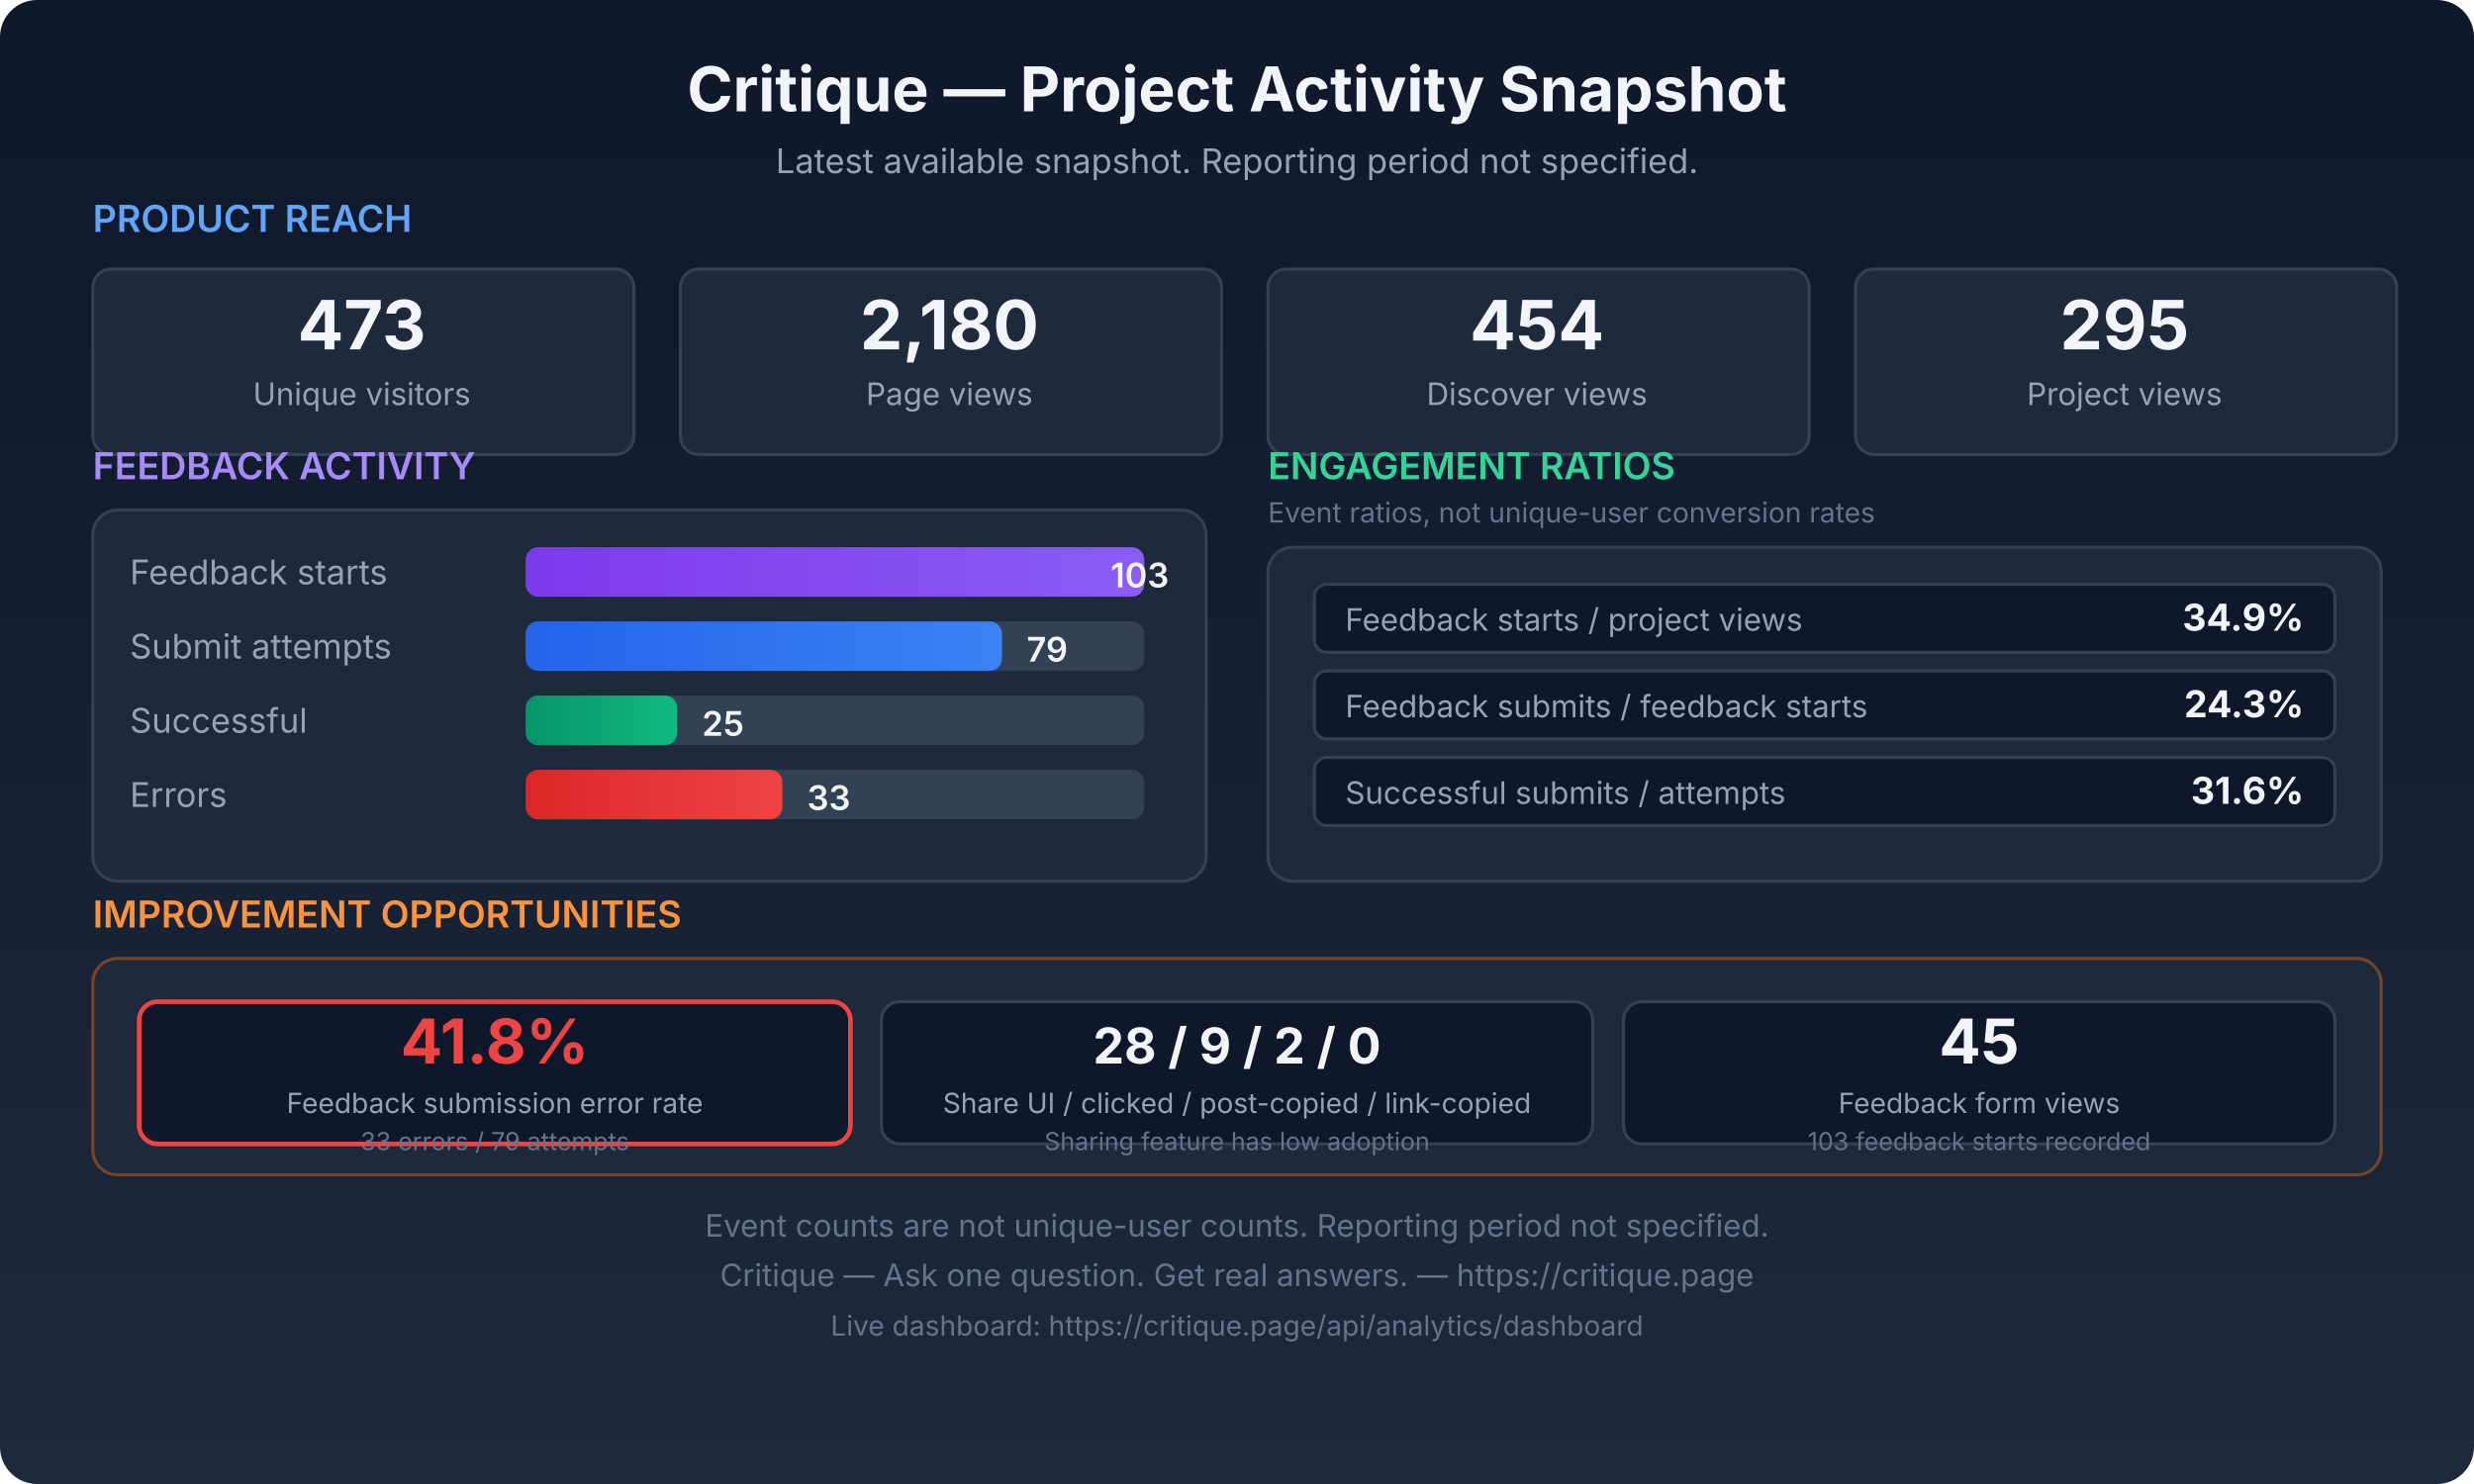
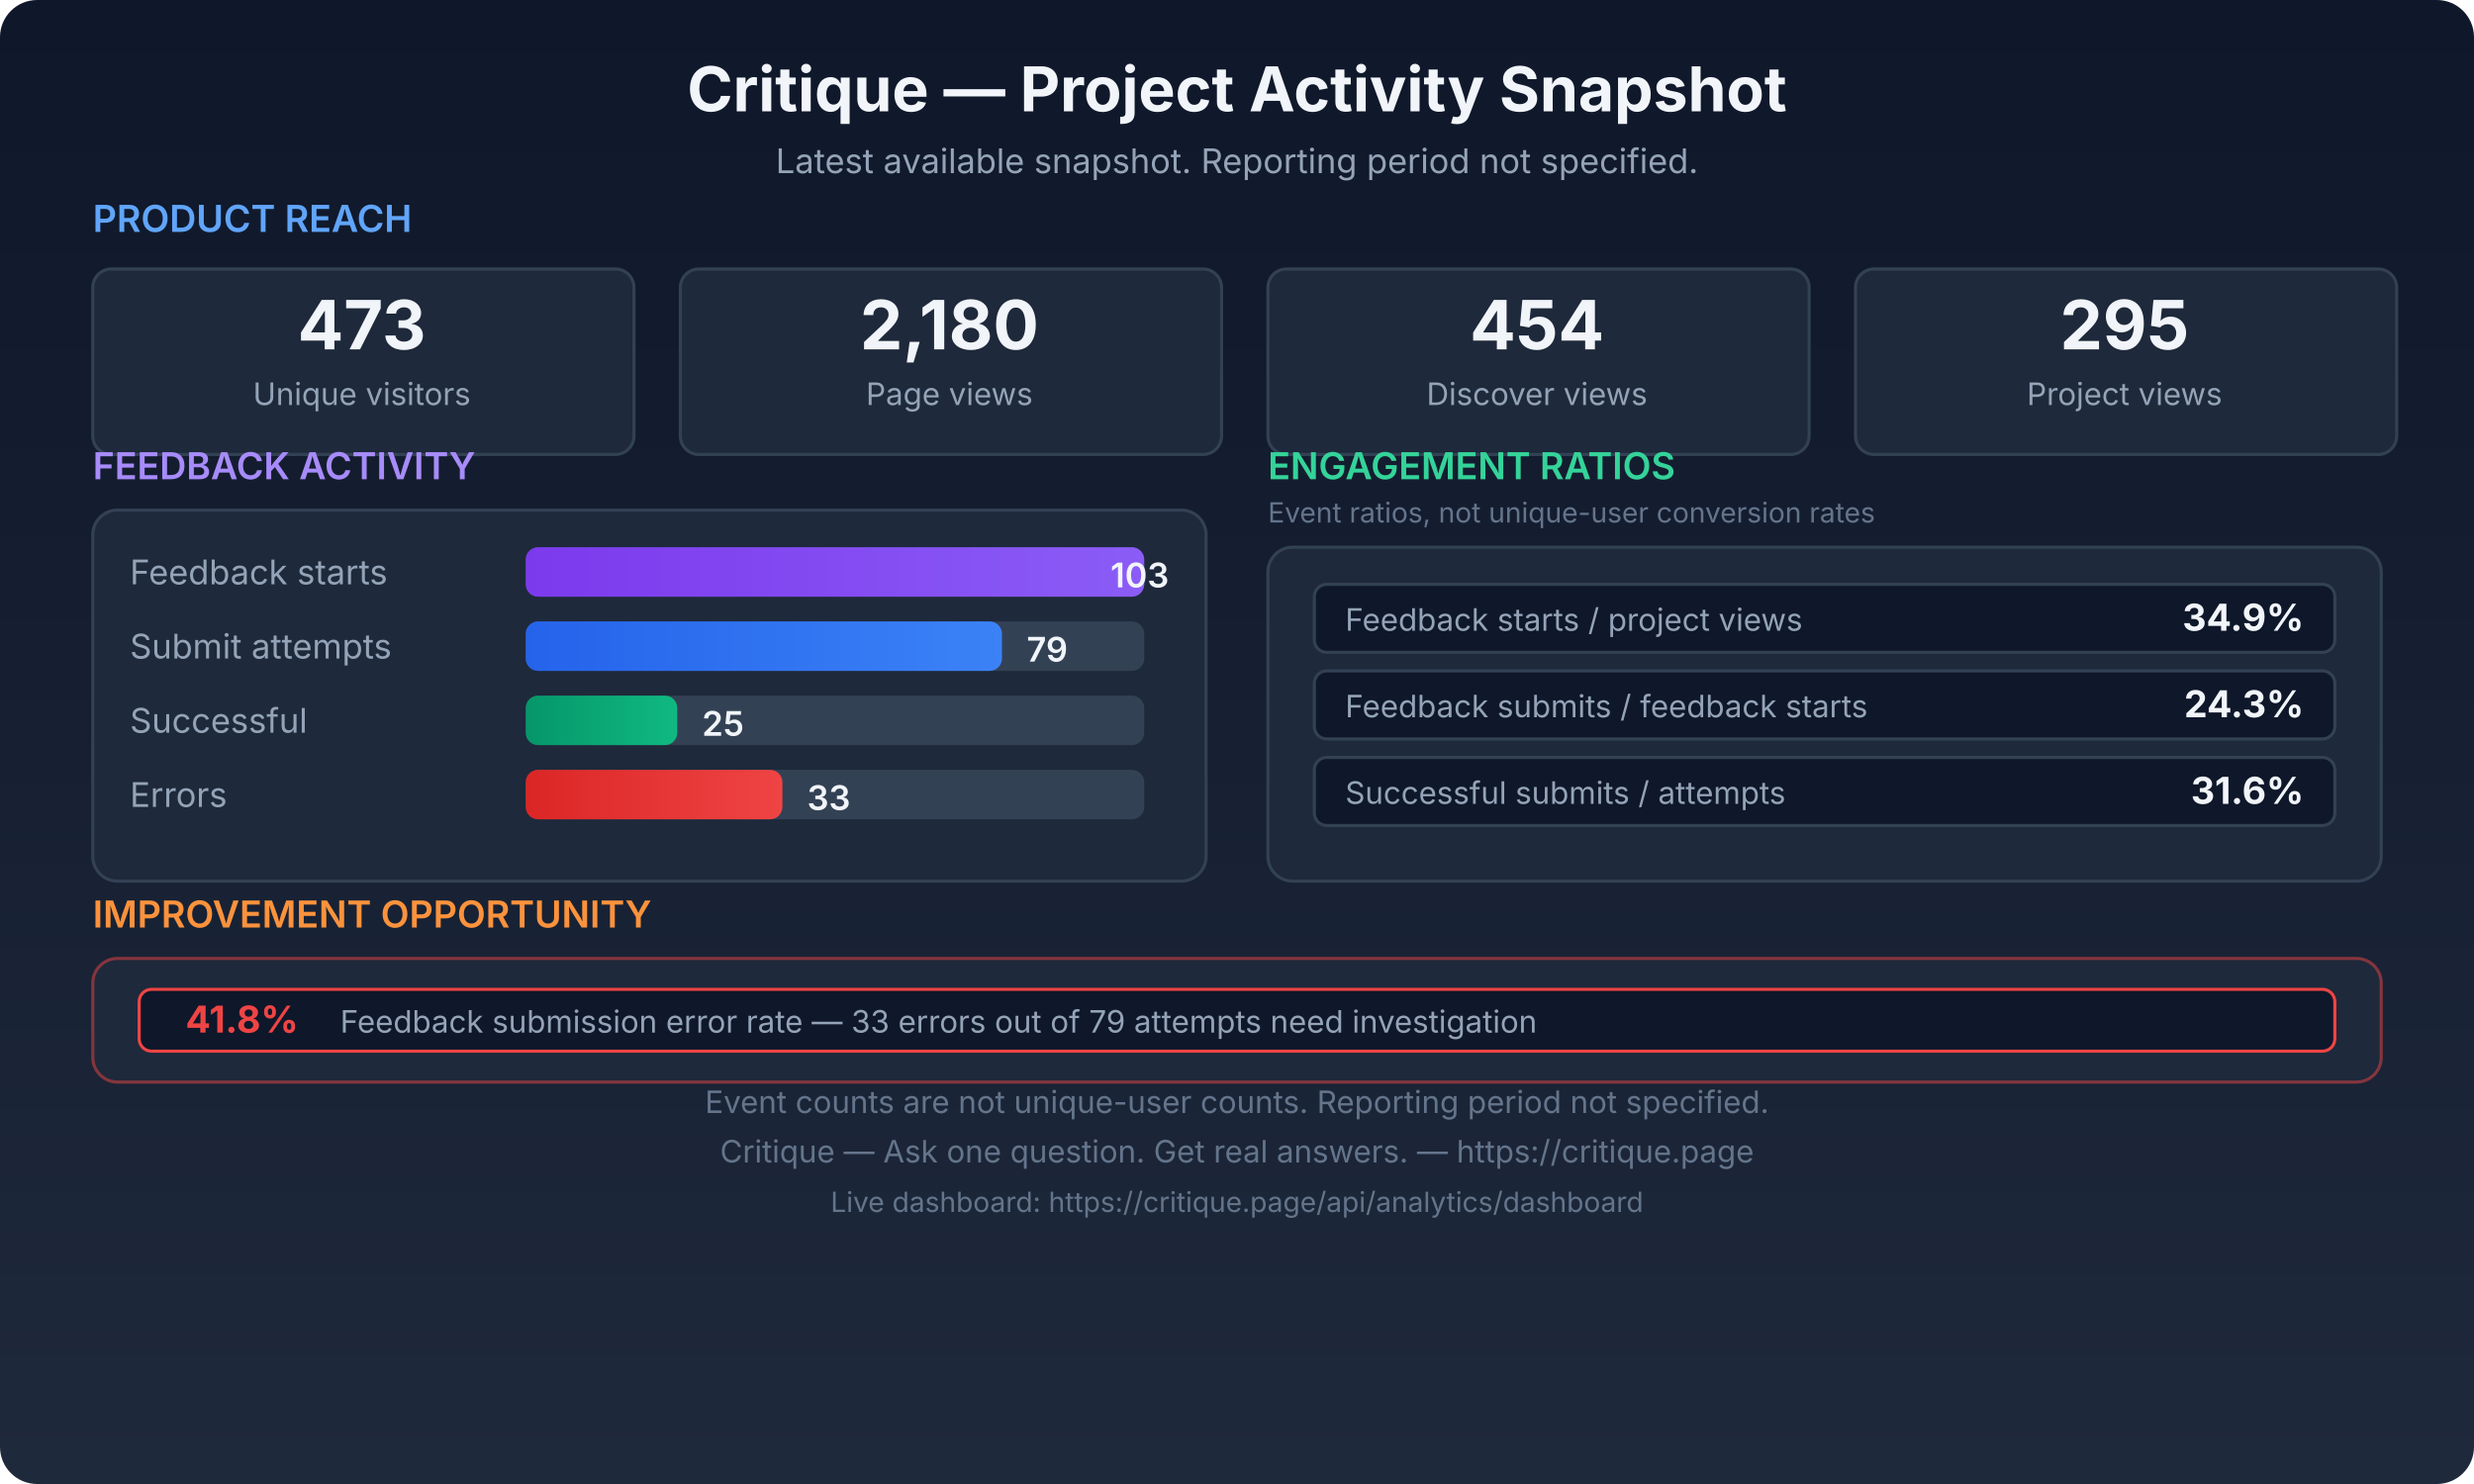
<svg xmlns="http://www.w3.org/2000/svg" viewBox="0 0 800 480" width="800" height="480" role="img" aria-labelledby="title desc">
  <defs>
    <linearGradient id="bgGrad" x1="0" y1="0" x2="0" y2="1">
      <stop offset="0%" stop-color="#0f172a" />
      <stop offset="100%" stop-color="#1e293b" />
    </linearGradient>
    <linearGradient id="blueBar" x1="0" y1="0" x2="1" y2="0">
      <stop offset="0%" stop-color="#2563eb" />
      <stop offset="100%" stop-color="#3b82f6" />
    </linearGradient>
    <linearGradient id="purpleBar" x1="0" y1="0" x2="1" y2="0">
      <stop offset="0%" stop-color="#7c3aed" />
      <stop offset="100%" stop-color="#8b5cf6" />
    </linearGradient>
    <linearGradient id="greenBar" x1="0" y1="0" x2="1" y2="0">
      <stop offset="0%" stop-color="#059669" />
      <stop offset="100%" stop-color="#10b981" />
    </linearGradient>
    <linearGradient id="redBar" x1="0" y1="0" x2="1" y2="0">
      <stop offset="0%" stop-color="#dc2626" />
      <stop offset="100%" stop-color="#ef4444" />
    </linearGradient>
    <linearGradient id="cyanBar" x1="0" y1="0" x2="1" y2="0">
      <stop offset="0%" stop-color="#0891b2" />
      <stop offset="100%" stop-color="#06b6d4" />
    </linearGradient>
  </defs>
  <rect width="800" height="480" fill="url(#bgGrad)" rx="12" />
  <text x="400" y="36" text-anchor="middle" fill="#f1f5f9" font-size="20" font-weight="700" font-family="system-ui, -apple-system, sans-serif">Critique — Project Activity Snapshot</text>
  <text x="400" y="56" text-anchor="middle" fill="#94a3b8" font-size="11" font-family="system-ui, -apple-system, sans-serif">Latest available snapshot. Reporting period not specified.</text>
  <g transform="translate(30, 75)">
    <text x="0" y="0" fill="#60a5fa" font-size="12" font-weight="600" font-family="system-ui, -apple-system, sans-serif">PRODUCT REACH</text>
    <rect x="0" y="12" width="175" height="60" rx="6" fill="#1e293b" stroke="#334155" stroke-width="1" />
    <text x="87" y="38" text-anchor="middle" fill="#f1f5f9" font-size="22" font-weight="700" font-family="system-ui, -apple-system, sans-serif">473</text>
    <text x="87" y="56" text-anchor="middle" fill="#94a3b8" font-size="10" font-family="system-ui, -apple-system, sans-serif">Unique visitors</text>
    <rect x="190" y="12" width="175" height="60" rx="6" fill="#1e293b" stroke="#334155" stroke-width="1" />
    <text x="277" y="38" text-anchor="middle" fill="#f1f5f9" font-size="22" font-weight="700" font-family="system-ui, -apple-system, sans-serif">2,180</text>
    <text x="277" y="56" text-anchor="middle" fill="#94a3b8" font-size="10" font-family="system-ui, -apple-system, sans-serif">Page views</text>
    <rect x="380" y="12" width="175" height="60" rx="6" fill="#1e293b" stroke="#334155" stroke-width="1" />
    <text x="467" y="38" text-anchor="middle" fill="#f1f5f9" font-size="22" font-weight="700" font-family="system-ui, -apple-system, sans-serif">454</text>
    <text x="467" y="56" text-anchor="middle" fill="#94a3b8" font-size="10" font-family="system-ui, -apple-system, sans-serif">Discover views</text>
    <rect x="570" y="12" width="175" height="60" rx="6" fill="#1e293b" stroke="#334155" stroke-width="1" />
    <text x="657" y="38" text-anchor="middle" fill="#f1f5f9" font-size="22" font-weight="700" font-family="system-ui, -apple-system, sans-serif">295</text>
    <text x="657" y="56" text-anchor="middle" fill="#94a3b8" font-size="10" font-family="system-ui, -apple-system, sans-serif">Project views</text>
  </g>
  <g transform="translate(30, 155)">
    <text x="0" y="0" fill="#a78bfa" font-size="12" font-weight="600" font-family="system-ui, -apple-system, sans-serif">FEEDBACK ACTIVITY</text>
    <rect x="0" y="10" width="360" height="120" rx="8" fill="#1e293b" stroke="#334155" stroke-width="1" />
    <text x="12" y="34" fill="#94a3b8" font-size="11" font-family="system-ui, -apple-system, sans-serif">Feedback starts</text>
    <rect x="140" y="22" width="200" height="16" rx="4" fill="#334155" />
    <rect x="140" y="22" width="200" height="16" rx="4" fill="url(#purpleBar)" />
    <text x="348" y="35" text-anchor="end" fill="#f1f5f9" font-size="11" font-weight="600" font-family="system-ui, -apple-system, sans-serif">103</text>
    <text x="12" y="58" fill="#94a3b8" font-size="11" font-family="system-ui, -apple-system, sans-serif">Submit attempts</text>
    <rect x="140" y="46" width="200" height="16" rx="4" fill="#334155" />
    <rect x="140" y="46" width="154" height="16" rx="4" fill="url(#blueBar)" />
    <text x="302" y="59" fill="#f1f5f9" font-size="11" font-weight="600" font-family="system-ui, -apple-system, sans-serif">79</text>
    <text x="12" y="82" fill="#94a3b8" font-size="11" font-family="system-ui, -apple-system, sans-serif">Successful</text>
    <rect x="140" y="70" width="200" height="16" rx="4" fill="#334155" />
    <rect x="140" y="70" width="49" height="16" rx="4" fill="url(#greenBar)" />
    <text x="197" y="83" fill="#f1f5f9" font-size="11" font-weight="600" font-family="system-ui, -apple-system, sans-serif">25</text>
    <text x="12" y="106" fill="#94a3b8" font-size="11" font-family="system-ui, -apple-system, sans-serif">Errors</text>
    <rect x="140" y="94" width="200" height="16" rx="4" fill="#334155" />
    <rect x="140" y="94" width="83" height="16" rx="4" fill="url(#redBar)" />
    <text x="231" y="107" fill="#f1f5f9" font-size="11" font-weight="600" font-family="system-ui, -apple-system, sans-serif">33</text>
  </g>
  <g transform="translate(410, 155)">
    <text x="0" y="0" fill="#34d399" font-size="12" font-weight="600" font-family="system-ui, -apple-system, sans-serif">ENGAGEMENT RATIOS</text>
    <text x="0" y="14" fill="#64748b" font-size="9" font-family="system-ui, -apple-system, sans-serif">Event ratios, not unique-user conversion rates</text>
    <rect x="0" y="22" width="360" height="108" rx="8" fill="#1e293b" stroke="#334155" stroke-width="1" />
    <rect x="15" y="34" width="330" height="22" rx="4" fill="#0f172a" stroke="#334155" stroke-width="1" />
    <text x="25" y="49" fill="#94a3b8" font-size="10" font-family="system-ui, -apple-system, sans-serif">Feedback starts / project views</text>
    <text x="335" y="49" text-anchor="end" fill="#f1f5f9" font-size="12" font-weight="700" font-family="system-ui, -apple-system, sans-serif">34.9%</text>
    <rect x="15" y="62" width="330" height="22" rx="4" fill="#0f172a" stroke="#334155" stroke-width="1" />
    <text x="25" y="77" fill="#94a3b8" font-size="10" font-family="system-ui, -apple-system, sans-serif">Feedback submits / feedback starts</text>
    <text x="335" y="77" text-anchor="end" fill="#f1f5f9" font-size="12" font-weight="700" font-family="system-ui, -apple-system, sans-serif">24.3%</text>
    <rect x="15" y="90" width="330" height="22" rx="4" fill="#0f172a" stroke="#334155" stroke-width="1" />
    <text x="25" y="105" fill="#94a3b8" font-size="10" font-family="system-ui, -apple-system, sans-serif">Successful submits / attempts</text>
    <text x="335" y="105" text-anchor="end" fill="#f1f5f9" font-size="12" font-weight="700" font-family="system-ui, -apple-system, sans-serif">31.6%</text>
  </g>
  <g transform="translate(30, 300)">
-     <text x="0" y="0" fill="#fb923c" font-size="12" font-weight="600" font-family="system-ui, -apple-system, sans-serif">IMPROVEMENT OPPORTUNITIES</text>
-     <rect x="0" y="10" width="740" height="70" rx="8" fill="#1e293b" stroke="#f97316" stroke-width="1" stroke-opacity="0.4" />
-     <rect x="15" y="24" width="230" height="46" rx="6" fill="#0f172a" stroke="#ef4444" stroke-width="1.5" />
-     <text x="130" y="44" text-anchor="middle" fill="#ef4444" font-size="20" font-weight="700" font-family="system-ui, -apple-system, sans-serif">41.8%</text>
-     <text x="130" y="60" text-anchor="middle" fill="#94a3b8" font-size="9" font-family="system-ui, -apple-system, sans-serif">Feedback submission error rate</text>
-     <text x="130" y="72" text-anchor="middle" fill="#64748b" font-size="8" font-family="system-ui, -apple-system, sans-serif">33 errors / 79 attempts</text>
-     <rect x="255" y="24" width="230" height="46" rx="6" fill="#0f172a" stroke="#334155" stroke-width="1" />
-     <text x="370" y="44" text-anchor="middle" fill="#f1f5f9" font-size="16" font-weight="700" font-family="system-ui, -apple-system, sans-serif">28 / 9 / 2 / 0</text>
-     <text x="370" y="60" text-anchor="middle" fill="#94a3b8" font-size="9" font-family="system-ui, -apple-system, sans-serif">Share UI / clicked / post-copied / link-copied</text>
-     <text x="370" y="72" text-anchor="middle" fill="#64748b" font-size="8" font-family="system-ui, -apple-system, sans-serif">Sharing feature has low adoption</text>
-     <rect x="495" y="24" width="230" height="46" rx="6" fill="#0f172a" stroke="#334155" stroke-width="1" />
-     <text x="610" y="44" text-anchor="middle" fill="#f1f5f9" font-size="20" font-weight="700" font-family="system-ui, -apple-system, sans-serif">45</text>
-     <text x="610" y="60" text-anchor="middle" fill="#94a3b8" font-size="9" font-family="system-ui, -apple-system, sans-serif">Feedback form views</text>
-     <text x="610" y="72" text-anchor="middle" fill="#64748b" font-size="8" font-family="system-ui, -apple-system, sans-serif">103 feedback starts recorded</text>
+     <text x="0" y="0" fill="#fb923c" font-size="12" font-weight="600" font-family="system-ui, -apple-system, sans-serif">IMPROVEMENT OPPORTUNITY</text>
+     <rect x="0" y="10" width="740" height="40" rx="8" fill="#1e293b" stroke="#ef4444" stroke-width="1" stroke-opacity="0.5" />
+     <rect x="15" y="20" width="710" height="20" rx="4" fill="#0f172a" stroke="#ef4444" stroke-width="1" />
+     <text x="30" y="34" fill="#ef4444" font-size="12" font-weight="700" font-family="system-ui, -apple-system, sans-serif">41.8%</text>
+     <text x="80" y="34" fill="#94a3b8" font-size="10" font-family="system-ui, -apple-system, sans-serif">Feedback submission error rate — 33 errors out of 79 attempts need investigation</text>
  </g>
-   <text x="400" y="400" text-anchor="middle" fill="#64748b" font-size="10" font-family="system-ui, -apple-system, sans-serif">Event counts are not unique-user counts. Reporting period not specified.</text>
-   <text x="400" y="416" text-anchor="middle" fill="#64748b" font-size="10" font-family="system-ui, -apple-system, sans-serif">Critique — Ask one question. Get real answers. — https://critique.page</text>
-   <text x="400" y="432" text-anchor="middle" fill="#64748b" font-size="9" font-family="system-ui, -apple-system, sans-serif">Live dashboard: https://critique.page/api/analytics/dashboard</text>
+   <text x="400" y="360" text-anchor="middle" fill="#64748b" font-size="10" font-family="system-ui, -apple-system, sans-serif">Event counts are not unique-user counts. Reporting period not specified.</text>
+   <text x="400" y="376" text-anchor="middle" fill="#64748b" font-size="10" font-family="system-ui, -apple-system, sans-serif">Critique — Ask one question. Get real answers. — https://critique.page</text>
+   <text x="400" y="392" text-anchor="middle" fill="#64748b" font-size="9" font-family="system-ui, -apple-system, sans-serif">Live dashboard: https://critique.page/api/analytics/dashboard</text>
</svg>
